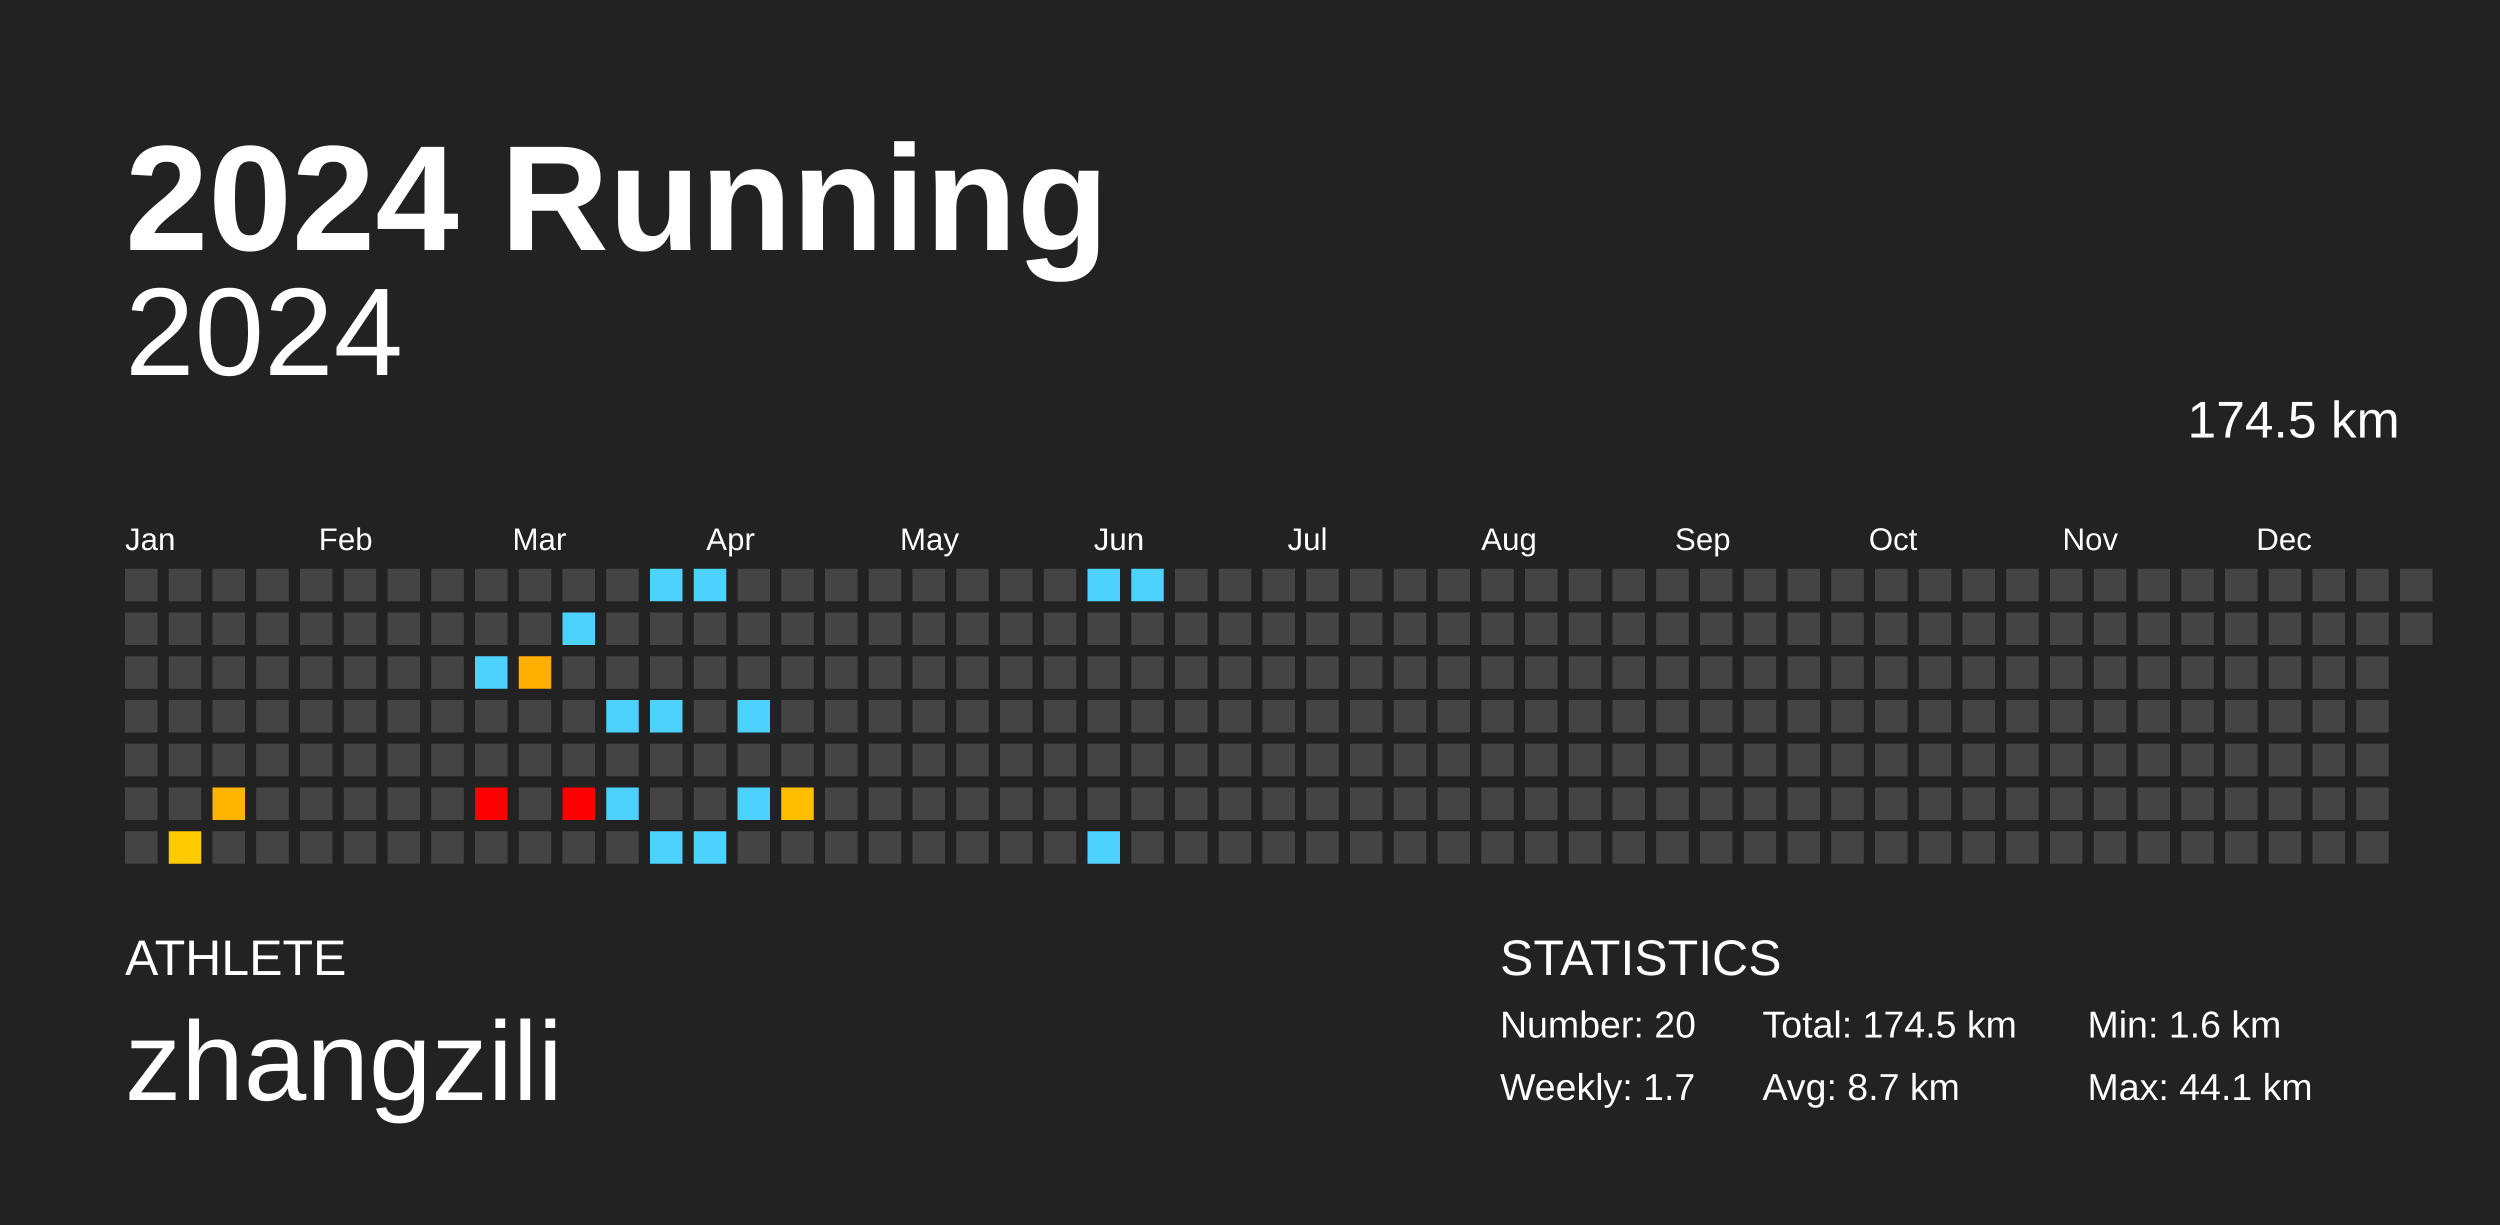
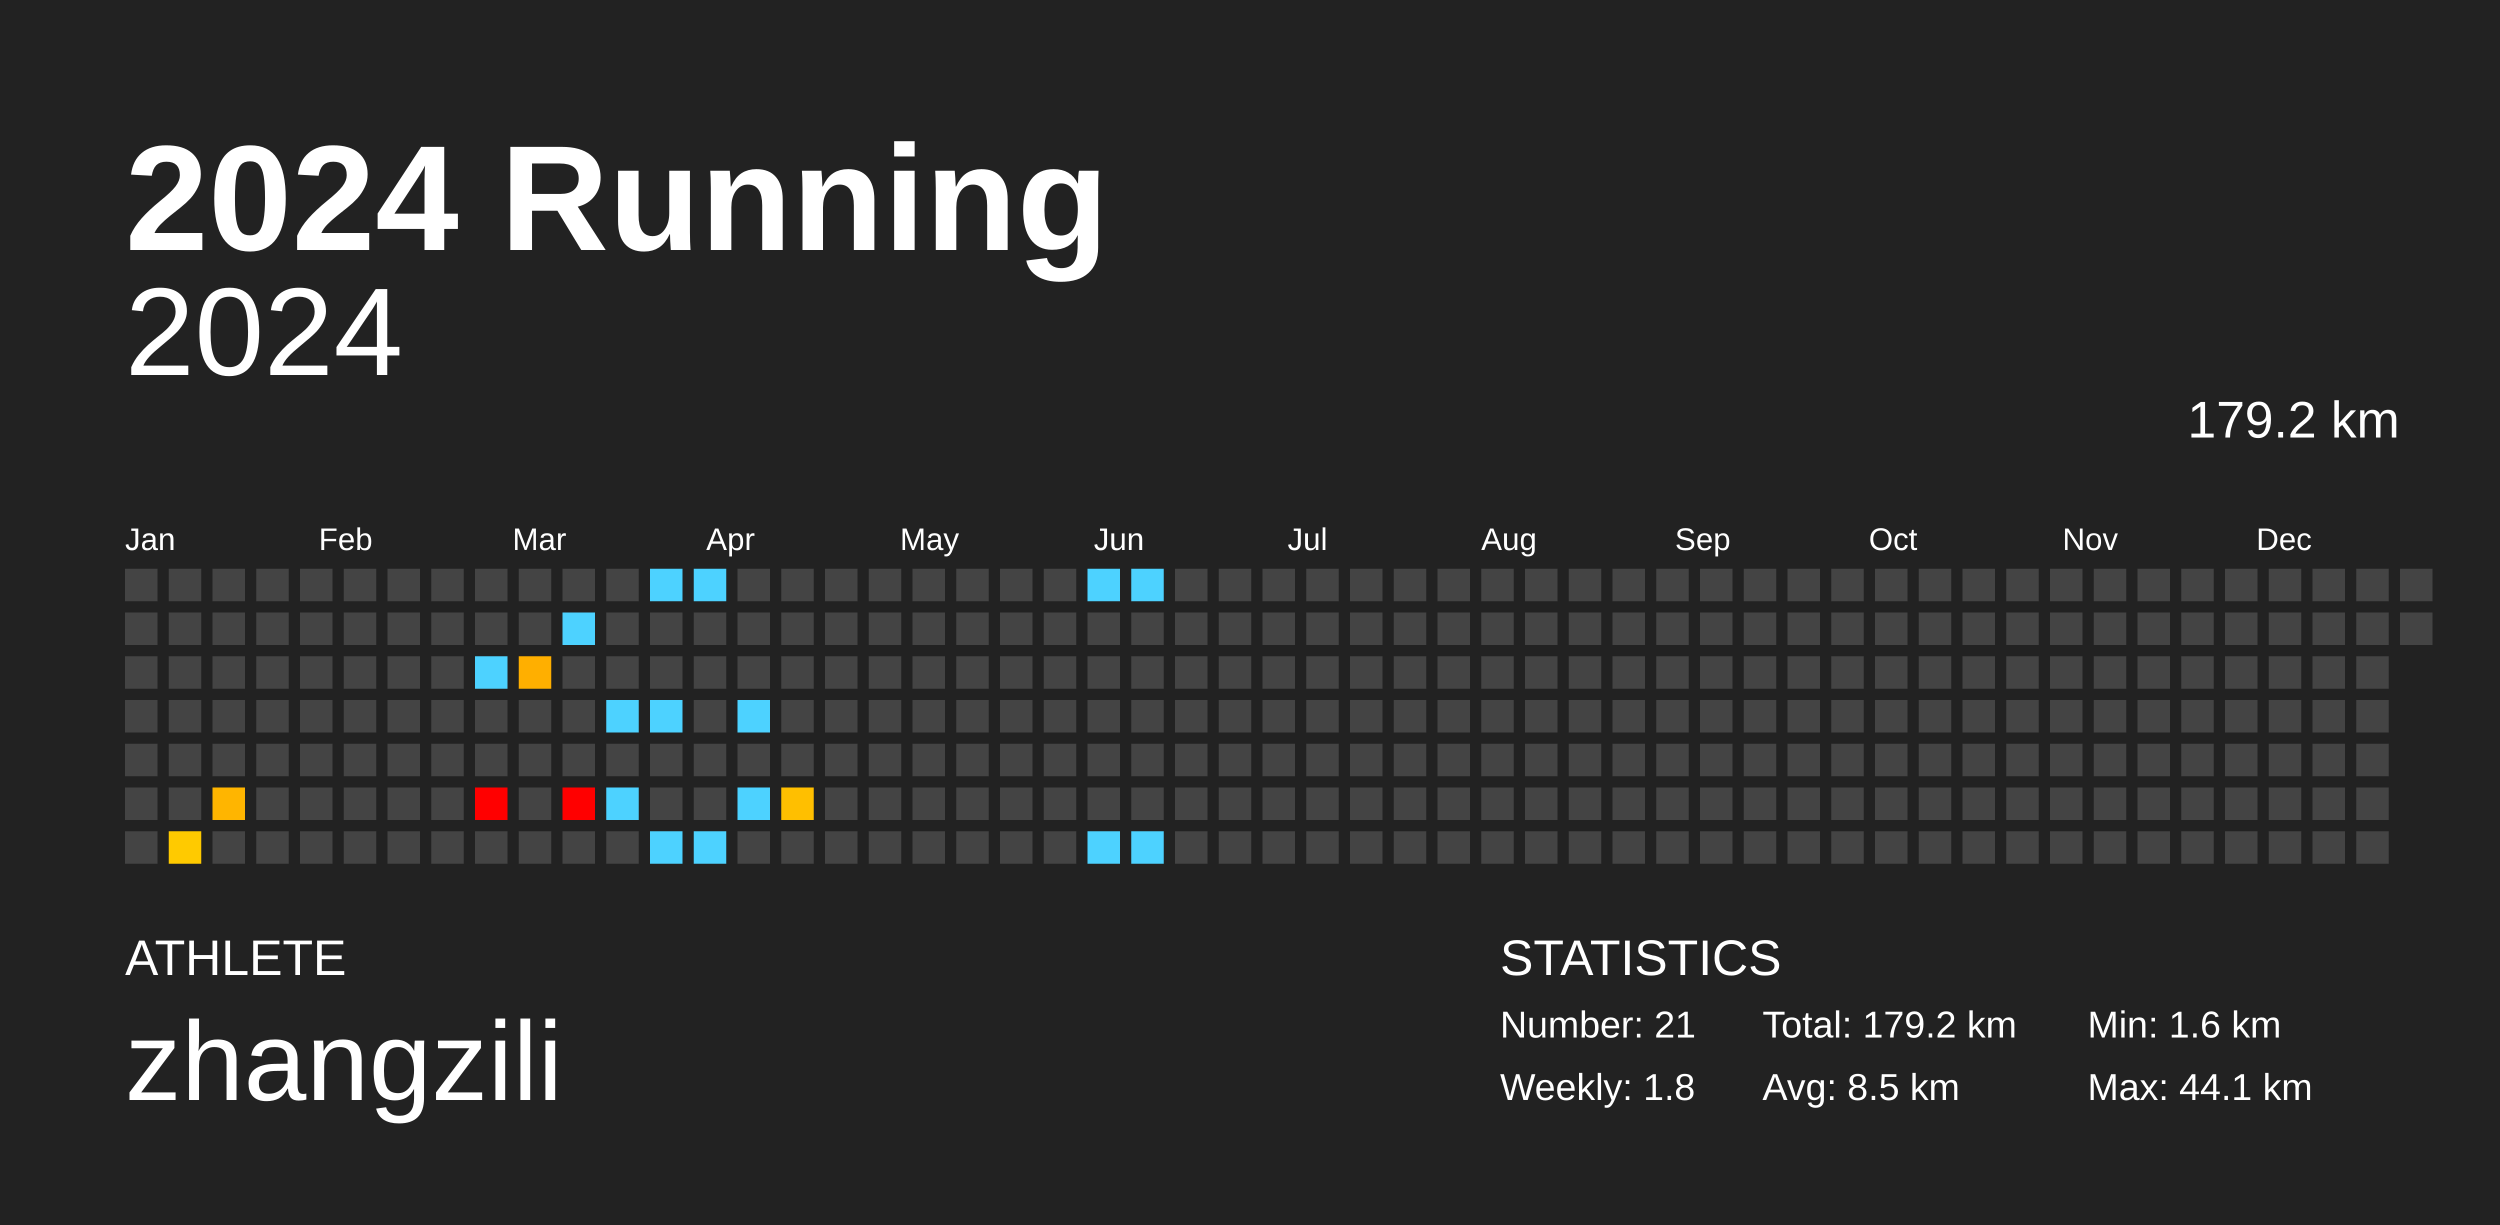
<svg xmlns="http://www.w3.org/2000/svg" baseProfile="full" height="98mm" version="1.1" viewBox="0,0,200,98" width="200mm">
  <defs />
  <rect fill="#222222" height="98" width="200" x="0" y="0" />
  <text fill="#FFFFFF" style="font-size:12px; font-family:Arial; font-weight:bold;" x="10" y="20">2024 Running</text>
  <text fill="#FFFFFF" style="font-size:4px; font-family:Arial" x="10" y="78">ATHLETE</text>
  <text fill="#FFFFFF" style="font-size:9px; font-family:Arial" x="10" y="88">zhangzili</text>
  <text fill="#FFFFFF" style="font-size:4px; font-family:Arial" x="120" y="78">STATISTICS</text>
-   <text fill="#FFFFFF" style="font-size:3px; font-family:Arial" x="120" y="83">Number: 20</text>
-   <text fill="#FFFFFF" style="font-size:3px; font-family:Arial" x="120" y="88">Weekly: 1.7</text>
-   <text fill="#FFFFFF" style="font-size:3px; font-family:Arial" x="141" y="83">Total: 174.5 km</text>
-   <text fill="#FFFFFF" style="font-size:3px; font-family:Arial" x="141" y="88">Avg: 8.7 km</text>
+   <text fill="#FFFFFF" style="font-size:3px; font-family:Arial" x="120" y="83">Number: 21</text>
+   <text fill="#FFFFFF" style="font-size:3px; font-family:Arial" x="120" y="88">Weekly: 1.8</text>
+   <text fill="#FFFFFF" style="font-size:3px; font-family:Arial" x="141" y="83">Total: 179.2 km</text>
+   <text fill="#FFFFFF" style="font-size:3px; font-family:Arial" x="141" y="88">Avg: 8.5 km</text>
  <text fill="#FFFFFF" style="font-size:3px; font-family:Arial" x="167" y="83">Min: 1.6 km</text>
  <text fill="#FFFFFF" style="font-size:3px; font-family:Arial" x="167" y="88">Max: 44.1 km</text>
  <text alignment-baseline="hanging" fill="#FFFFFF" style="font-size:10.0px; font-family:Arial;" x="10" y="30">2024</text>
-   <text alignment-baseline="hanging" fill="#FFFFFF" style="font-size:4.125px; font-family:Arial;" x="175" y="35">174.5 km</text>
+   <text alignment-baseline="hanging" fill="#FFFFFF" style="font-size:4.125px; font-family:Arial;" x="175" y="35">179.2 km</text>
  <text fill="#FFFFFF" style="font-size:2.5px; font-family:Arial" x="10.0" y="44">Jan</text>
  <text fill="#FFFFFF" style="font-size:2.5px; font-family:Arial" x="25.5" y="44">Feb</text>
  <text fill="#FFFFFF" style="font-size:2.5px; font-family:Arial" x="41.0" y="44">Mar</text>
  <text fill="#FFFFFF" style="font-size:2.5px; font-family:Arial" x="56.5" y="44">Apr</text>
  <text fill="#FFFFFF" style="font-size:2.5px; font-family:Arial" x="72.0" y="44">May</text>
  <text fill="#FFFFFF" style="font-size:2.5px; font-family:Arial" x="87.5" y="44">Jun</text>
  <text fill="#FFFFFF" style="font-size:2.5px; font-family:Arial" x="103.0" y="44">Jul</text>
  <text fill="#FFFFFF" style="font-size:2.5px; font-family:Arial" x="118.5" y="44">Aug</text>
  <text fill="#FFFFFF" style="font-size:2.5px; font-family:Arial" x="134.0" y="44">Sep</text>
  <text fill="#FFFFFF" style="font-size:2.5px; font-family:Arial" x="149.5" y="44">Oct</text>
  <text fill="#FFFFFF" style="font-size:2.5px; font-family:Arial" x="165.0" y="44">Nov</text>
  <text fill="#FFFFFF" style="font-size:2.5px; font-family:Arial" x="180.5" y="44">Dec</text>
  <rect fill="#444444" height="2.6" width="2.6" x="10.0" y="45.5" />
  <rect fill="#444444" height="2.6" width="2.6" x="10.0" y="49.0" />
  <rect fill="#444444" height="2.6" width="2.6" x="10.0" y="52.5" />
  <rect fill="#444444" height="2.6" width="2.6" x="10.0" y="56.0" />
  <rect fill="#444444" height="2.6" width="2.6" x="10.0" y="59.5" />
  <rect fill="#444444" height="2.6" width="2.6" x="10.0" y="63.0" />
  <rect fill="#444444" height="2.6" width="2.6" x="10.0" y="66.5" />
  <rect fill="#444444" height="2.6" width="2.6" x="13.5" y="45.5" />
  <rect fill="#444444" height="2.6" width="2.6" x="13.5" y="49.0" />
  <rect fill="#444444" height="2.6" width="2.6" x="13.5" y="52.5" />
  <rect fill="#444444" height="2.6" width="2.6" x="13.5" y="56.0" />
  <rect fill="#444444" height="2.6" width="2.6" x="13.5" y="59.5" />
  <rect fill="#444444" height="2.6" width="2.6" x="13.5" y="63.0" />
  <rect fill="#ffca00" height="2.6" width="2.6" x="13.5" y="66.5" />
  <rect fill="#444444" height="2.6" width="2.6" x="17.0" y="45.5" />
  <rect fill="#444444" height="2.6" width="2.6" x="17.0" y="49.0" />
  <rect fill="#444444" height="2.6" width="2.6" x="17.0" y="52.5" />
  <rect fill="#444444" height="2.6" width="2.6" x="17.0" y="56.0" />
  <rect fill="#444444" height="2.6" width="2.6" x="17.0" y="59.5" />
  <rect fill="#ffb500" height="2.6" width="2.6" x="17.0" y="63.0" />
  <rect fill="#444444" height="2.6" width="2.6" x="17.0" y="66.5" />
  <rect fill="#444444" height="2.6" width="2.6" x="20.5" y="45.5" />
  <rect fill="#444444" height="2.6" width="2.6" x="20.5" y="49.0" />
  <rect fill="#444444" height="2.6" width="2.6" x="20.5" y="52.5" />
  <rect fill="#444444" height="2.6" width="2.6" x="20.5" y="56.0" />
  <rect fill="#444444" height="2.6" width="2.6" x="20.5" y="59.5" />
  <rect fill="#444444" height="2.6" width="2.6" x="20.5" y="63.0" />
  <rect fill="#444444" height="2.6" width="2.6" x="20.5" y="66.5" />
  <rect fill="#444444" height="2.6" width="2.6" x="24.0" y="45.5" />
  <rect fill="#444444" height="2.6" width="2.6" x="24.0" y="49.0" />
  <rect fill="#444444" height="2.6" width="2.6" x="24.0" y="52.5" />
  <rect fill="#444444" height="2.6" width="2.6" x="24.0" y="56.0" />
  <rect fill="#444444" height="2.6" width="2.6" x="24.0" y="59.5" />
  <rect fill="#444444" height="2.6" width="2.6" x="24.0" y="63.0" />
  <rect fill="#444444" height="2.6" width="2.6" x="24.0" y="66.5" />
  <rect fill="#444444" height="2.6" width="2.6" x="27.5" y="45.5" />
  <rect fill="#444444" height="2.6" width="2.6" x="27.5" y="49.0" />
  <rect fill="#444444" height="2.6" width="2.6" x="27.5" y="52.5" />
  <rect fill="#444444" height="2.6" width="2.6" x="27.5" y="56.0" />
  <rect fill="#444444" height="2.6" width="2.6" x="27.5" y="59.5" />
  <rect fill="#444444" height="2.6" width="2.6" x="27.5" y="63.0" />
  <rect fill="#444444" height="2.6" width="2.6" x="27.5" y="66.5" />
  <rect fill="#444444" height="2.6" width="2.6" x="31.0" y="45.5" />
  <rect fill="#444444" height="2.6" width="2.6" x="31.0" y="49.0" />
  <rect fill="#444444" height="2.6" width="2.6" x="31.0" y="52.5" />
  <rect fill="#444444" height="2.6" width="2.6" x="31.0" y="56.0" />
  <rect fill="#444444" height="2.6" width="2.6" x="31.0" y="59.5" />
  <rect fill="#444444" height="2.6" width="2.6" x="31.0" y="63.0" />
  <rect fill="#444444" height="2.6" width="2.6" x="31.0" y="66.5" />
  <rect fill="#444444" height="2.6" width="2.6" x="34.5" y="45.5" />
  <rect fill="#444444" height="2.6" width="2.6" x="34.5" y="49.0" />
  <rect fill="#444444" height="2.6" width="2.6" x="34.5" y="52.5" />
  <rect fill="#444444" height="2.6" width="2.6" x="34.5" y="56.0" />
  <rect fill="#444444" height="2.6" width="2.6" x="34.5" y="59.5" />
  <rect fill="#444444" height="2.6" width="2.6" x="34.5" y="63.0" />
  <rect fill="#444444" height="2.6" width="2.6" x="34.5" y="66.5" />
  <rect fill="#444444" height="2.6" width="2.6" x="38.0" y="45.5" />
  <rect fill="#444444" height="2.6" width="2.6" x="38.0" y="49.0" />
  <rect fill="#4dd2ff" height="2.6" width="2.6" x="38.0" y="52.5" />
  <rect fill="#444444" height="2.6" width="2.6" x="38.0" y="56.0" />
  <rect fill="#444444" height="2.6" width="2.6" x="38.0" y="59.5" />
  <rect fill="red" height="2.6" width="2.6" x="38.0" y="63.0" />
  <rect fill="#444444" height="2.6" width="2.6" x="38.0" y="66.5" />
  <rect fill="#444444" height="2.6" width="2.6" x="41.5" y="45.5" />
  <rect fill="#444444" height="2.6" width="2.6" x="41.5" y="49.0" />
  <rect fill="#ffaf00" height="2.6" width="2.6" x="41.5" y="52.5" />
  <rect fill="#444444" height="2.6" width="2.6" x="41.5" y="56.0" />
  <rect fill="#444444" height="2.6" width="2.6" x="41.5" y="59.5" />
  <rect fill="#444444" height="2.6" width="2.6" x="41.5" y="63.0" />
  <rect fill="#444444" height="2.6" width="2.6" x="41.5" y="66.5" />
  <rect fill="#444444" height="2.6" width="2.6" x="45.0" y="45.5" />
  <rect fill="#4dd2ff" height="2.6" width="2.6" x="45.0" y="49.0" />
  <rect fill="#444444" height="2.6" width="2.6" x="45.0" y="52.5" />
  <rect fill="#444444" height="2.6" width="2.6" x="45.0" y="56.0" />
  <rect fill="#444444" height="2.6" width="2.6" x="45.0" y="59.5" />
  <rect fill="red" height="2.6" width="2.6" x="45.0" y="63.0" />
  <rect fill="#444444" height="2.6" width="2.6" x="45.0" y="66.5" />
  <rect fill="#444444" height="2.6" width="2.6" x="48.5" y="45.5" />
  <rect fill="#444444" height="2.6" width="2.6" x="48.5" y="49.0" />
  <rect fill="#444444" height="2.6" width="2.6" x="48.5" y="52.5" />
  <rect fill="#4dd2ff" height="2.6" width="2.6" x="48.5" y="56.0" />
  <rect fill="#444444" height="2.6" width="2.6" x="48.5" y="59.5" />
  <rect fill="#4dd2ff" height="2.6" width="2.6" x="48.5" y="63.0" />
  <rect fill="#444444" height="2.6" width="2.6" x="48.5" y="66.5" />
  <rect fill="#4dd2ff" height="2.6" width="2.6" x="52.0" y="45.5" />
  <rect fill="#444444" height="2.6" width="2.6" x="52.0" y="49.0" />
  <rect fill="#444444" height="2.6" width="2.6" x="52.0" y="52.5" />
  <rect fill="#4dd2ff" height="2.6" width="2.6" x="52.0" y="56.0" />
  <rect fill="#444444" height="2.6" width="2.6" x="52.0" y="59.5" />
  <rect fill="#444444" height="2.6" width="2.6" x="52.0" y="63.0" />
  <rect fill="#4dd2ff" height="2.6" width="2.6" x="52.0" y="66.5" />
  <rect fill="#4dd2ff" height="2.6" width="2.6" x="55.5" y="45.5" />
  <rect fill="#444444" height="2.6" width="2.6" x="55.5" y="49.0" />
  <rect fill="#444444" height="2.6" width="2.6" x="55.5" y="52.5" />
  <rect fill="#444444" height="2.6" width="2.6" x="55.5" y="56.0" />
  <rect fill="#444444" height="2.6" width="2.6" x="55.5" y="59.5" />
  <rect fill="#444444" height="2.6" width="2.6" x="55.5" y="63.0" />
  <rect fill="#4dd2ff" height="2.6" width="2.6" x="55.5" y="66.5" />
  <rect fill="#444444" height="2.6" width="2.6" x="59.0" y="45.5" />
  <rect fill="#444444" height="2.6" width="2.6" x="59.0" y="49.0" />
  <rect fill="#444444" height="2.6" width="2.6" x="59.0" y="52.5" />
  <rect fill="#4dd2ff" height="2.6" width="2.6" x="59.0" y="56.0" />
  <rect fill="#444444" height="2.6" width="2.6" x="59.0" y="59.5" />
  <rect fill="#4dd2ff" height="2.6" width="2.6" x="59.0" y="63.0" />
  <rect fill="#444444" height="2.6" width="2.6" x="59.0" y="66.5" />
  <rect fill="#444444" height="2.6" width="2.6" x="62.5" y="45.5" />
  <rect fill="#444444" height="2.6" width="2.6" x="62.5" y="49.0" />
  <rect fill="#444444" height="2.6" width="2.6" x="62.5" y="52.5" />
  <rect fill="#444444" height="2.6" width="2.6" x="62.5" y="56.0" />
  <rect fill="#444444" height="2.6" width="2.6" x="62.5" y="59.5" />
  <rect fill="#ffbf00" height="2.6" width="2.6" x="62.5" y="63.0" />
  <rect fill="#444444" height="2.6" width="2.6" x="62.5" y="66.5" />
  <rect fill="#444444" height="2.6" width="2.6" x="66.0" y="45.5" />
  <rect fill="#444444" height="2.6" width="2.6" x="66.0" y="49.0" />
  <rect fill="#444444" height="2.6" width="2.6" x="66.0" y="52.5" />
  <rect fill="#444444" height="2.6" width="2.6" x="66.0" y="56.0" />
  <rect fill="#444444" height="2.6" width="2.6" x="66.0" y="59.5" />
  <rect fill="#444444" height="2.6" width="2.6" x="66.0" y="63.0" />
  <rect fill="#444444" height="2.6" width="2.6" x="66.0" y="66.5" />
  <rect fill="#444444" height="2.6" width="2.6" x="69.5" y="45.5" />
  <rect fill="#444444" height="2.6" width="2.6" x="69.5" y="49.0" />
  <rect fill="#444444" height="2.6" width="2.6" x="69.5" y="52.5" />
  <rect fill="#444444" height="2.6" width="2.6" x="69.5" y="56.0" />
  <rect fill="#444444" height="2.6" width="2.6" x="69.5" y="59.5" />
  <rect fill="#444444" height="2.6" width="2.6" x="69.5" y="63.0" />
  <rect fill="#444444" height="2.6" width="2.6" x="69.5" y="66.5" />
  <rect fill="#444444" height="2.6" width="2.6" x="73.0" y="45.5" />
  <rect fill="#444444" height="2.6" width="2.6" x="73.0" y="49.0" />
  <rect fill="#444444" height="2.6" width="2.6" x="73.0" y="52.5" />
  <rect fill="#444444" height="2.6" width="2.6" x="73.0" y="56.0" />
  <rect fill="#444444" height="2.6" width="2.6" x="73.0" y="59.5" />
  <rect fill="#444444" height="2.6" width="2.6" x="73.0" y="63.0" />
  <rect fill="#444444" height="2.6" width="2.6" x="73.0" y="66.5" />
  <rect fill="#444444" height="2.6" width="2.6" x="76.5" y="45.5" />
  <rect fill="#444444" height="2.6" width="2.6" x="76.5" y="49.0" />
  <rect fill="#444444" height="2.6" width="2.6" x="76.5" y="52.5" />
  <rect fill="#444444" height="2.6" width="2.6" x="76.5" y="56.0" />
  <rect fill="#444444" height="2.6" width="2.6" x="76.5" y="59.5" />
  <rect fill="#444444" height="2.6" width="2.6" x="76.5" y="63.0" />
  <rect fill="#444444" height="2.6" width="2.6" x="76.5" y="66.5" />
  <rect fill="#444444" height="2.6" width="2.6" x="80.0" y="45.5" />
  <rect fill="#444444" height="2.6" width="2.6" x="80.0" y="49.0" />
  <rect fill="#444444" height="2.6" width="2.6" x="80.0" y="52.5" />
  <rect fill="#444444" height="2.6" width="2.6" x="80.0" y="56.0" />
  <rect fill="#444444" height="2.6" width="2.6" x="80.0" y="59.5" />
  <rect fill="#444444" height="2.6" width="2.6" x="80.0" y="63.0" />
  <rect fill="#444444" height="2.6" width="2.6" x="80.0" y="66.5" />
  <rect fill="#444444" height="2.6" width="2.6" x="83.5" y="45.5" />
  <rect fill="#444444" height="2.6" width="2.6" x="83.5" y="49.0" />
  <rect fill="#444444" height="2.6" width="2.6" x="83.5" y="52.5" />
  <rect fill="#444444" height="2.6" width="2.6" x="83.5" y="56.0" />
  <rect fill="#444444" height="2.6" width="2.6" x="83.5" y="59.5" />
  <rect fill="#444444" height="2.6" width="2.6" x="83.5" y="63.0" />
  <rect fill="#444444" height="2.6" width="2.6" x="83.5" y="66.5" />
  <rect fill="#4dd2ff" height="2.6" width="2.6" x="87.0" y="45.5" />
  <rect fill="#444444" height="2.6" width="2.6" x="87.0" y="49.0" />
  <rect fill="#444444" height="2.6" width="2.6" x="87.0" y="52.5" />
  <rect fill="#444444" height="2.6" width="2.6" x="87.0" y="56.0" />
  <rect fill="#444444" height="2.6" width="2.6" x="87.0" y="59.5" />
  <rect fill="#444444" height="2.6" width="2.6" x="87.0" y="63.0" />
  <rect fill="#4dd2ff" height="2.6" width="2.6" x="87.0" y="66.5" />
  <rect fill="#4dd2ff" height="2.6" width="2.6" x="90.5" y="45.5" />
  <rect fill="#444444" height="2.6" width="2.6" x="90.5" y="49.0" />
  <rect fill="#444444" height="2.6" width="2.6" x="90.5" y="52.5" />
  <rect fill="#444444" height="2.6" width="2.6" x="90.5" y="56.0" />
  <rect fill="#444444" height="2.6" width="2.6" x="90.5" y="59.5" />
  <rect fill="#444444" height="2.6" width="2.6" x="90.5" y="63.0" />
-   <rect fill="#444444" height="2.6" width="2.6" x="90.5" y="66.5" />
+   <rect fill="#4dd2ff" height="2.6" width="2.6" x="90.5" y="66.5" />
  <rect fill="#444444" height="2.6" width="2.6" x="94.0" y="45.5" />
  <rect fill="#444444" height="2.6" width="2.6" x="94.0" y="49.0" />
  <rect fill="#444444" height="2.6" width="2.6" x="94.0" y="52.5" />
  <rect fill="#444444" height="2.6" width="2.6" x="94.0" y="56.0" />
  <rect fill="#444444" height="2.6" width="2.6" x="94.0" y="59.5" />
  <rect fill="#444444" height="2.6" width="2.6" x="94.0" y="63.0" />
  <rect fill="#444444" height="2.6" width="2.6" x="94.0" y="66.5" />
  <rect fill="#444444" height="2.6" width="2.6" x="97.5" y="45.5" />
  <rect fill="#444444" height="2.6" width="2.6" x="97.5" y="49.0" />
  <rect fill="#444444" height="2.6" width="2.6" x="97.5" y="52.5" />
  <rect fill="#444444" height="2.6" width="2.6" x="97.5" y="56.0" />
  <rect fill="#444444" height="2.6" width="2.6" x="97.5" y="59.5" />
  <rect fill="#444444" height="2.6" width="2.6" x="97.5" y="63.0" />
  <rect fill="#444444" height="2.6" width="2.6" x="97.5" y="66.5" />
  <rect fill="#444444" height="2.6" width="2.6" x="101.0" y="45.5" />
  <rect fill="#444444" height="2.6" width="2.6" x="101.0" y="49.0" />
  <rect fill="#444444" height="2.6" width="2.6" x="101.0" y="52.5" />
  <rect fill="#444444" height="2.6" width="2.6" x="101.0" y="56.0" />
  <rect fill="#444444" height="2.6" width="2.6" x="101.0" y="59.5" />
  <rect fill="#444444" height="2.6" width="2.6" x="101.0" y="63.0" />
  <rect fill="#444444" height="2.6" width="2.6" x="101.0" y="66.5" />
  <rect fill="#444444" height="2.6" width="2.6" x="104.5" y="45.5" />
  <rect fill="#444444" height="2.6" width="2.6" x="104.5" y="49.0" />
  <rect fill="#444444" height="2.6" width="2.6" x="104.5" y="52.5" />
  <rect fill="#444444" height="2.6" width="2.6" x="104.5" y="56.0" />
  <rect fill="#444444" height="2.6" width="2.6" x="104.5" y="59.5" />
  <rect fill="#444444" height="2.6" width="2.6" x="104.5" y="63.0" />
  <rect fill="#444444" height="2.6" width="2.6" x="104.5" y="66.5" />
  <rect fill="#444444" height="2.6" width="2.6" x="108.0" y="45.5" />
  <rect fill="#444444" height="2.6" width="2.6" x="108.0" y="49.0" />
  <rect fill="#444444" height="2.6" width="2.6" x="108.0" y="52.5" />
  <rect fill="#444444" height="2.6" width="2.6" x="108.0" y="56.0" />
  <rect fill="#444444" height="2.6" width="2.6" x="108.0" y="59.5" />
  <rect fill="#444444" height="2.6" width="2.6" x="108.0" y="63.0" />
  <rect fill="#444444" height="2.6" width="2.6" x="108.0" y="66.5" />
  <rect fill="#444444" height="2.6" width="2.6" x="111.5" y="45.5" />
  <rect fill="#444444" height="2.6" width="2.6" x="111.5" y="49.0" />
  <rect fill="#444444" height="2.6" width="2.6" x="111.5" y="52.5" />
  <rect fill="#444444" height="2.6" width="2.6" x="111.5" y="56.0" />
  <rect fill="#444444" height="2.6" width="2.6" x="111.5" y="59.5" />
  <rect fill="#444444" height="2.6" width="2.6" x="111.5" y="63.0" />
  <rect fill="#444444" height="2.6" width="2.6" x="111.5" y="66.5" />
  <rect fill="#444444" height="2.6" width="2.6" x="115.0" y="45.5" />
  <rect fill="#444444" height="2.6" width="2.6" x="115.0" y="49.0" />
  <rect fill="#444444" height="2.6" width="2.6" x="115.0" y="52.5" />
  <rect fill="#444444" height="2.6" width="2.6" x="115.0" y="56.0" />
  <rect fill="#444444" height="2.6" width="2.6" x="115.0" y="59.5" />
  <rect fill="#444444" height="2.6" width="2.6" x="115.0" y="63.0" />
  <rect fill="#444444" height="2.6" width="2.6" x="115.0" y="66.5" />
  <rect fill="#444444" height="2.6" width="2.6" x="118.5" y="45.5" />
  <rect fill="#444444" height="2.6" width="2.6" x="118.5" y="49.0" />
  <rect fill="#444444" height="2.6" width="2.6" x="118.5" y="52.5" />
  <rect fill="#444444" height="2.6" width="2.6" x="118.5" y="56.0" />
  <rect fill="#444444" height="2.6" width="2.6" x="118.5" y="59.5" />
  <rect fill="#444444" height="2.6" width="2.6" x="118.5" y="63.0" />
  <rect fill="#444444" height="2.6" width="2.6" x="118.5" y="66.5" />
  <rect fill="#444444" height="2.6" width="2.6" x="122.0" y="45.5" />
  <rect fill="#444444" height="2.6" width="2.6" x="122.0" y="49.0" />
  <rect fill="#444444" height="2.6" width="2.6" x="122.0" y="52.5" />
  <rect fill="#444444" height="2.6" width="2.6" x="122.0" y="56.0" />
  <rect fill="#444444" height="2.6" width="2.6" x="122.0" y="59.5" />
  <rect fill="#444444" height="2.6" width="2.6" x="122.0" y="63.0" />
  <rect fill="#444444" height="2.6" width="2.6" x="122.0" y="66.5" />
  <rect fill="#444444" height="2.6" width="2.6" x="125.5" y="45.5" />
  <rect fill="#444444" height="2.6" width="2.6" x="125.5" y="49.0" />
  <rect fill="#444444" height="2.6" width="2.6" x="125.5" y="52.5" />
  <rect fill="#444444" height="2.6" width="2.6" x="125.5" y="56.0" />
  <rect fill="#444444" height="2.6" width="2.6" x="125.5" y="59.5" />
  <rect fill="#444444" height="2.6" width="2.6" x="125.5" y="63.0" />
  <rect fill="#444444" height="2.6" width="2.6" x="125.5" y="66.5" />
  <rect fill="#444444" height="2.6" width="2.6" x="129.0" y="45.5" />
  <rect fill="#444444" height="2.6" width="2.6" x="129.0" y="49.0" />
  <rect fill="#444444" height="2.6" width="2.6" x="129.0" y="52.5" />
  <rect fill="#444444" height="2.6" width="2.6" x="129.0" y="56.0" />
  <rect fill="#444444" height="2.6" width="2.6" x="129.0" y="59.5" />
  <rect fill="#444444" height="2.6" width="2.6" x="129.0" y="63.0" />
  <rect fill="#444444" height="2.6" width="2.6" x="129.0" y="66.5" />
  <rect fill="#444444" height="2.6" width="2.6" x="132.5" y="45.5" />
  <rect fill="#444444" height="2.6" width="2.6" x="132.5" y="49.0" />
  <rect fill="#444444" height="2.6" width="2.6" x="132.5" y="52.5" />
  <rect fill="#444444" height="2.6" width="2.6" x="132.5" y="56.0" />
  <rect fill="#444444" height="2.6" width="2.6" x="132.5" y="59.5" />
  <rect fill="#444444" height="2.6" width="2.6" x="132.5" y="63.0" />
  <rect fill="#444444" height="2.6" width="2.6" x="132.5" y="66.5" />
  <rect fill="#444444" height="2.6" width="2.6" x="136.0" y="45.5" />
  <rect fill="#444444" height="2.6" width="2.6" x="136.0" y="49.0" />
  <rect fill="#444444" height="2.6" width="2.6" x="136.0" y="52.5" />
  <rect fill="#444444" height="2.6" width="2.6" x="136.0" y="56.0" />
  <rect fill="#444444" height="2.6" width="2.6" x="136.0" y="59.5" />
  <rect fill="#444444" height="2.6" width="2.6" x="136.0" y="63.0" />
  <rect fill="#444444" height="2.6" width="2.6" x="136.0" y="66.5" />
  <rect fill="#444444" height="2.6" width="2.6" x="139.5" y="45.5" />
  <rect fill="#444444" height="2.6" width="2.6" x="139.5" y="49.0" />
  <rect fill="#444444" height="2.6" width="2.6" x="139.5" y="52.5" />
  <rect fill="#444444" height="2.6" width="2.6" x="139.5" y="56.0" />
  <rect fill="#444444" height="2.6" width="2.6" x="139.5" y="59.5" />
  <rect fill="#444444" height="2.6" width="2.6" x="139.5" y="63.0" />
  <rect fill="#444444" height="2.6" width="2.6" x="139.5" y="66.5" />
  <rect fill="#444444" height="2.6" width="2.6" x="143.0" y="45.5" />
  <rect fill="#444444" height="2.6" width="2.6" x="143.0" y="49.0" />
  <rect fill="#444444" height="2.6" width="2.6" x="143.0" y="52.5" />
  <rect fill="#444444" height="2.6" width="2.6" x="143.0" y="56.0" />
  <rect fill="#444444" height="2.6" width="2.6" x="143.0" y="59.5" />
  <rect fill="#444444" height="2.6" width="2.6" x="143.0" y="63.0" />
  <rect fill="#444444" height="2.6" width="2.6" x="143.0" y="66.5" />
  <rect fill="#444444" height="2.6" width="2.6" x="146.5" y="45.5" />
  <rect fill="#444444" height="2.6" width="2.6" x="146.5" y="49.0" />
  <rect fill="#444444" height="2.6" width="2.6" x="146.5" y="52.5" />
  <rect fill="#444444" height="2.6" width="2.6" x="146.5" y="56.0" />
  <rect fill="#444444" height="2.6" width="2.6" x="146.5" y="59.5" />
  <rect fill="#444444" height="2.6" width="2.6" x="146.5" y="63.0" />
  <rect fill="#444444" height="2.6" width="2.6" x="146.5" y="66.5" />
  <rect fill="#444444" height="2.6" width="2.6" x="150.0" y="45.5" />
  <rect fill="#444444" height="2.6" width="2.6" x="150.0" y="49.0" />
  <rect fill="#444444" height="2.6" width="2.6" x="150.0" y="52.5" />
  <rect fill="#444444" height="2.6" width="2.6" x="150.0" y="56.0" />
  <rect fill="#444444" height="2.6" width="2.6" x="150.0" y="59.5" />
  <rect fill="#444444" height="2.6" width="2.6" x="150.0" y="63.0" />
  <rect fill="#444444" height="2.6" width="2.6" x="150.0" y="66.5" />
  <rect fill="#444444" height="2.6" width="2.6" x="153.5" y="45.5" />
  <rect fill="#444444" height="2.6" width="2.6" x="153.5" y="49.0" />
  <rect fill="#444444" height="2.6" width="2.6" x="153.5" y="52.5" />
  <rect fill="#444444" height="2.6" width="2.6" x="153.5" y="56.0" />
  <rect fill="#444444" height="2.6" width="2.6" x="153.5" y="59.5" />
  <rect fill="#444444" height="2.6" width="2.6" x="153.5" y="63.0" />
  <rect fill="#444444" height="2.6" width="2.6" x="153.5" y="66.5" />
  <rect fill="#444444" height="2.6" width="2.6" x="157.0" y="45.5" />
  <rect fill="#444444" height="2.6" width="2.6" x="157.0" y="49.0" />
  <rect fill="#444444" height="2.6" width="2.6" x="157.0" y="52.5" />
  <rect fill="#444444" height="2.6" width="2.6" x="157.0" y="56.0" />
  <rect fill="#444444" height="2.6" width="2.6" x="157.0" y="59.5" />
  <rect fill="#444444" height="2.6" width="2.6" x="157.0" y="63.0" />
  <rect fill="#444444" height="2.6" width="2.6" x="157.0" y="66.5" />
  <rect fill="#444444" height="2.6" width="2.6" x="160.5" y="45.5" />
  <rect fill="#444444" height="2.6" width="2.6" x="160.5" y="49.0" />
  <rect fill="#444444" height="2.6" width="2.6" x="160.5" y="52.5" />
  <rect fill="#444444" height="2.6" width="2.6" x="160.5" y="56.0" />
  <rect fill="#444444" height="2.6" width="2.6" x="160.5" y="59.5" />
  <rect fill="#444444" height="2.6" width="2.6" x="160.5" y="63.0" />
  <rect fill="#444444" height="2.6" width="2.6" x="160.5" y="66.5" />
  <rect fill="#444444" height="2.6" width="2.6" x="164.0" y="45.5" />
  <rect fill="#444444" height="2.6" width="2.6" x="164.0" y="49.0" />
  <rect fill="#444444" height="2.6" width="2.6" x="164.0" y="52.5" />
  <rect fill="#444444" height="2.6" width="2.6" x="164.0" y="56.0" />
  <rect fill="#444444" height="2.6" width="2.6" x="164.0" y="59.5" />
  <rect fill="#444444" height="2.6" width="2.6" x="164.0" y="63.0" />
  <rect fill="#444444" height="2.6" width="2.6" x="164.0" y="66.5" />
  <rect fill="#444444" height="2.6" width="2.6" x="167.5" y="45.5" />
  <rect fill="#444444" height="2.6" width="2.6" x="167.5" y="49.0" />
  <rect fill="#444444" height="2.6" width="2.6" x="167.5" y="52.5" />
  <rect fill="#444444" height="2.6" width="2.6" x="167.5" y="56.0" />
  <rect fill="#444444" height="2.6" width="2.6" x="167.5" y="59.5" />
  <rect fill="#444444" height="2.6" width="2.6" x="167.5" y="63.0" />
  <rect fill="#444444" height="2.6" width="2.6" x="167.5" y="66.5" />
  <rect fill="#444444" height="2.6" width="2.6" x="171.0" y="45.5" />
  <rect fill="#444444" height="2.6" width="2.6" x="171.0" y="49.0" />
  <rect fill="#444444" height="2.6" width="2.6" x="171.0" y="52.5" />
  <rect fill="#444444" height="2.6" width="2.6" x="171.0" y="56.0" />
  <rect fill="#444444" height="2.6" width="2.6" x="171.0" y="59.5" />
  <rect fill="#444444" height="2.6" width="2.6" x="171.0" y="63.0" />
  <rect fill="#444444" height="2.6" width="2.6" x="171.0" y="66.5" />
  <rect fill="#444444" height="2.6" width="2.6" x="174.5" y="45.5" />
  <rect fill="#444444" height="2.6" width="2.6" x="174.5" y="49.0" />
  <rect fill="#444444" height="2.6" width="2.6" x="174.5" y="52.5" />
  <rect fill="#444444" height="2.6" width="2.6" x="174.5" y="56.0" />
  <rect fill="#444444" height="2.6" width="2.6" x="174.5" y="59.5" />
  <rect fill="#444444" height="2.6" width="2.6" x="174.5" y="63.0" />
  <rect fill="#444444" height="2.6" width="2.6" x="174.5" y="66.5" />
  <rect fill="#444444" height="2.6" width="2.6" x="178.0" y="45.5" />
  <rect fill="#444444" height="2.6" width="2.6" x="178.0" y="49.0" />
  <rect fill="#444444" height="2.6" width="2.6" x="178.0" y="52.5" />
  <rect fill="#444444" height="2.6" width="2.6" x="178.0" y="56.0" />
  <rect fill="#444444" height="2.6" width="2.6" x="178.0" y="59.5" />
  <rect fill="#444444" height="2.6" width="2.6" x="178.0" y="63.0" />
  <rect fill="#444444" height="2.6" width="2.6" x="178.0" y="66.5" />
  <rect fill="#444444" height="2.6" width="2.6" x="181.5" y="45.5" />
  <rect fill="#444444" height="2.6" width="2.6" x="181.5" y="49.0" />
  <rect fill="#444444" height="2.6" width="2.6" x="181.5" y="52.5" />
  <rect fill="#444444" height="2.6" width="2.6" x="181.5" y="56.0" />
  <rect fill="#444444" height="2.6" width="2.6" x="181.5" y="59.5" />
  <rect fill="#444444" height="2.6" width="2.6" x="181.5" y="63.0" />
  <rect fill="#444444" height="2.6" width="2.6" x="181.5" y="66.5" />
  <rect fill="#444444" height="2.6" width="2.6" x="185.0" y="45.5" />
  <rect fill="#444444" height="2.6" width="2.6" x="185.0" y="49.0" />
  <rect fill="#444444" height="2.6" width="2.6" x="185.0" y="52.5" />
  <rect fill="#444444" height="2.6" width="2.6" x="185.0" y="56.0" />
  <rect fill="#444444" height="2.6" width="2.6" x="185.0" y="59.5" />
  <rect fill="#444444" height="2.6" width="2.6" x="185.0" y="63.0" />
  <rect fill="#444444" height="2.6" width="2.6" x="185.0" y="66.5" />
  <rect fill="#444444" height="2.6" width="2.6" x="188.5" y="45.5" />
  <rect fill="#444444" height="2.6" width="2.6" x="188.5" y="49.0" />
  <rect fill="#444444" height="2.6" width="2.6" x="188.5" y="52.5" />
  <rect fill="#444444" height="2.6" width="2.6" x="188.5" y="56.0" />
  <rect fill="#444444" height="2.6" width="2.6" x="188.5" y="59.5" />
  <rect fill="#444444" height="2.6" width="2.6" x="188.5" y="63.0" />
  <rect fill="#444444" height="2.6" width="2.6" x="188.5" y="66.5" />
  <rect fill="#444444" height="2.6" width="2.6" x="192.0" y="45.5" />
  <rect fill="#444444" height="2.6" width="2.6" x="192.0" y="49.0" />
</svg>
